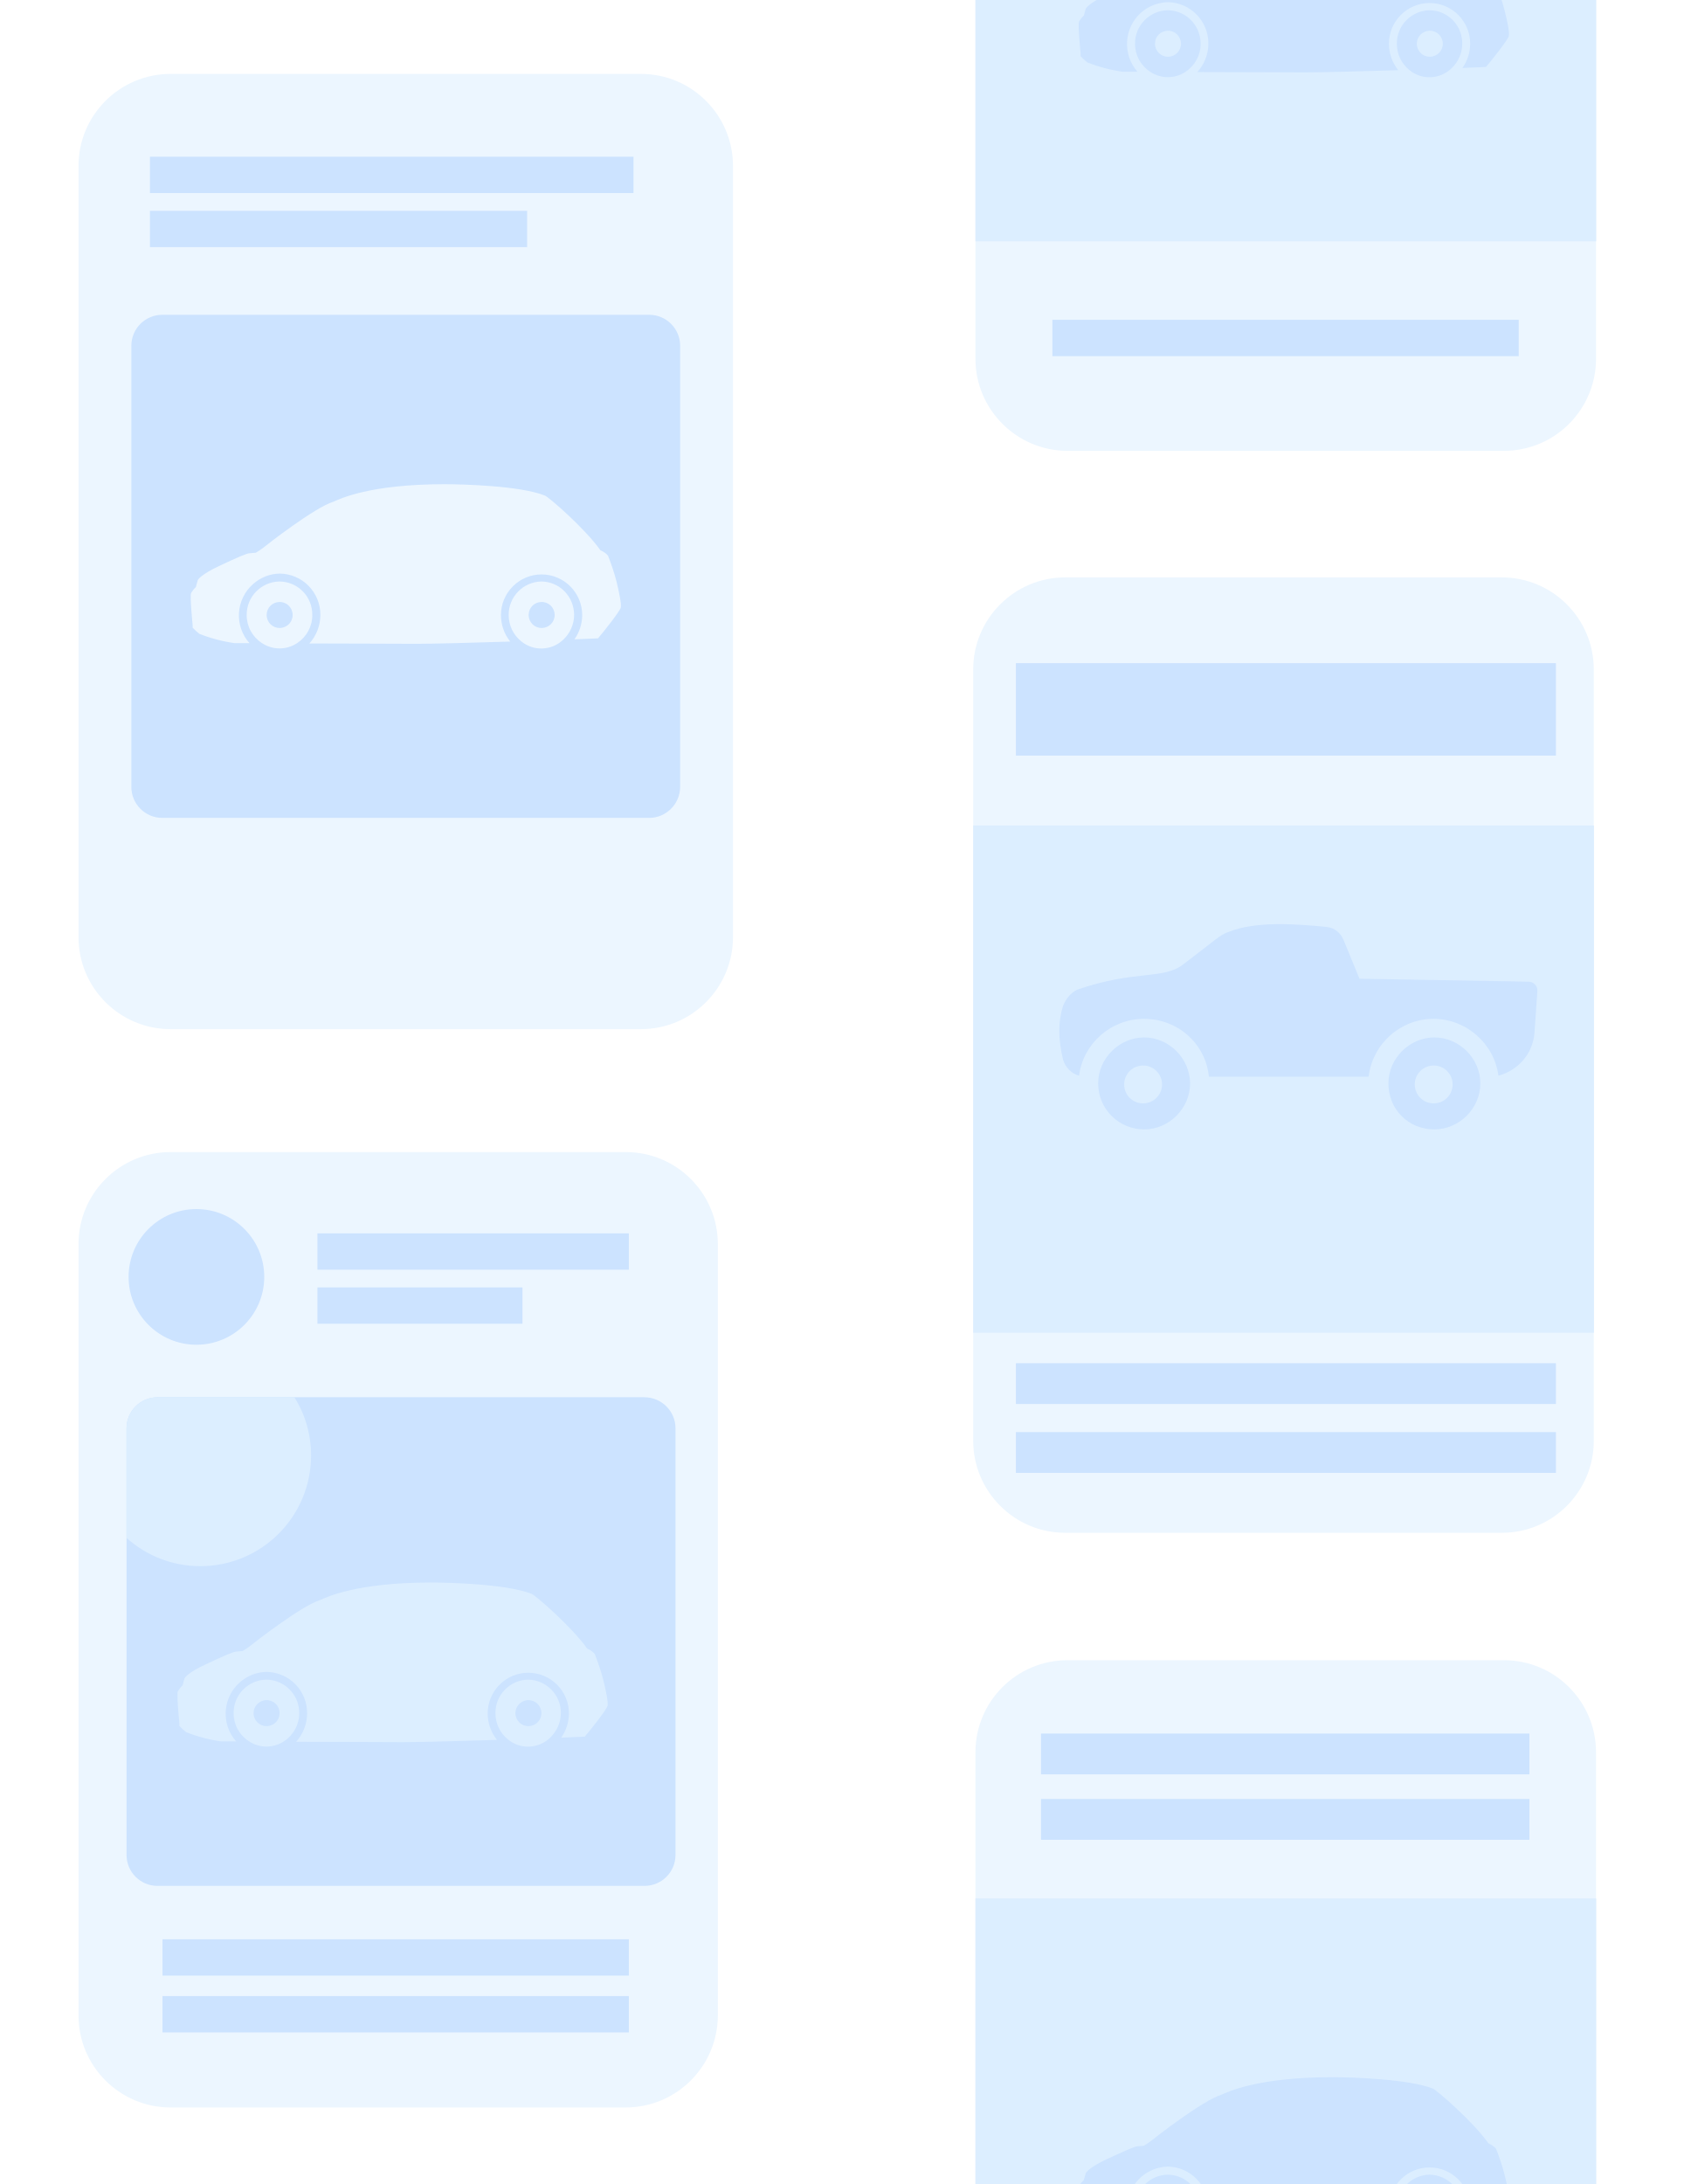
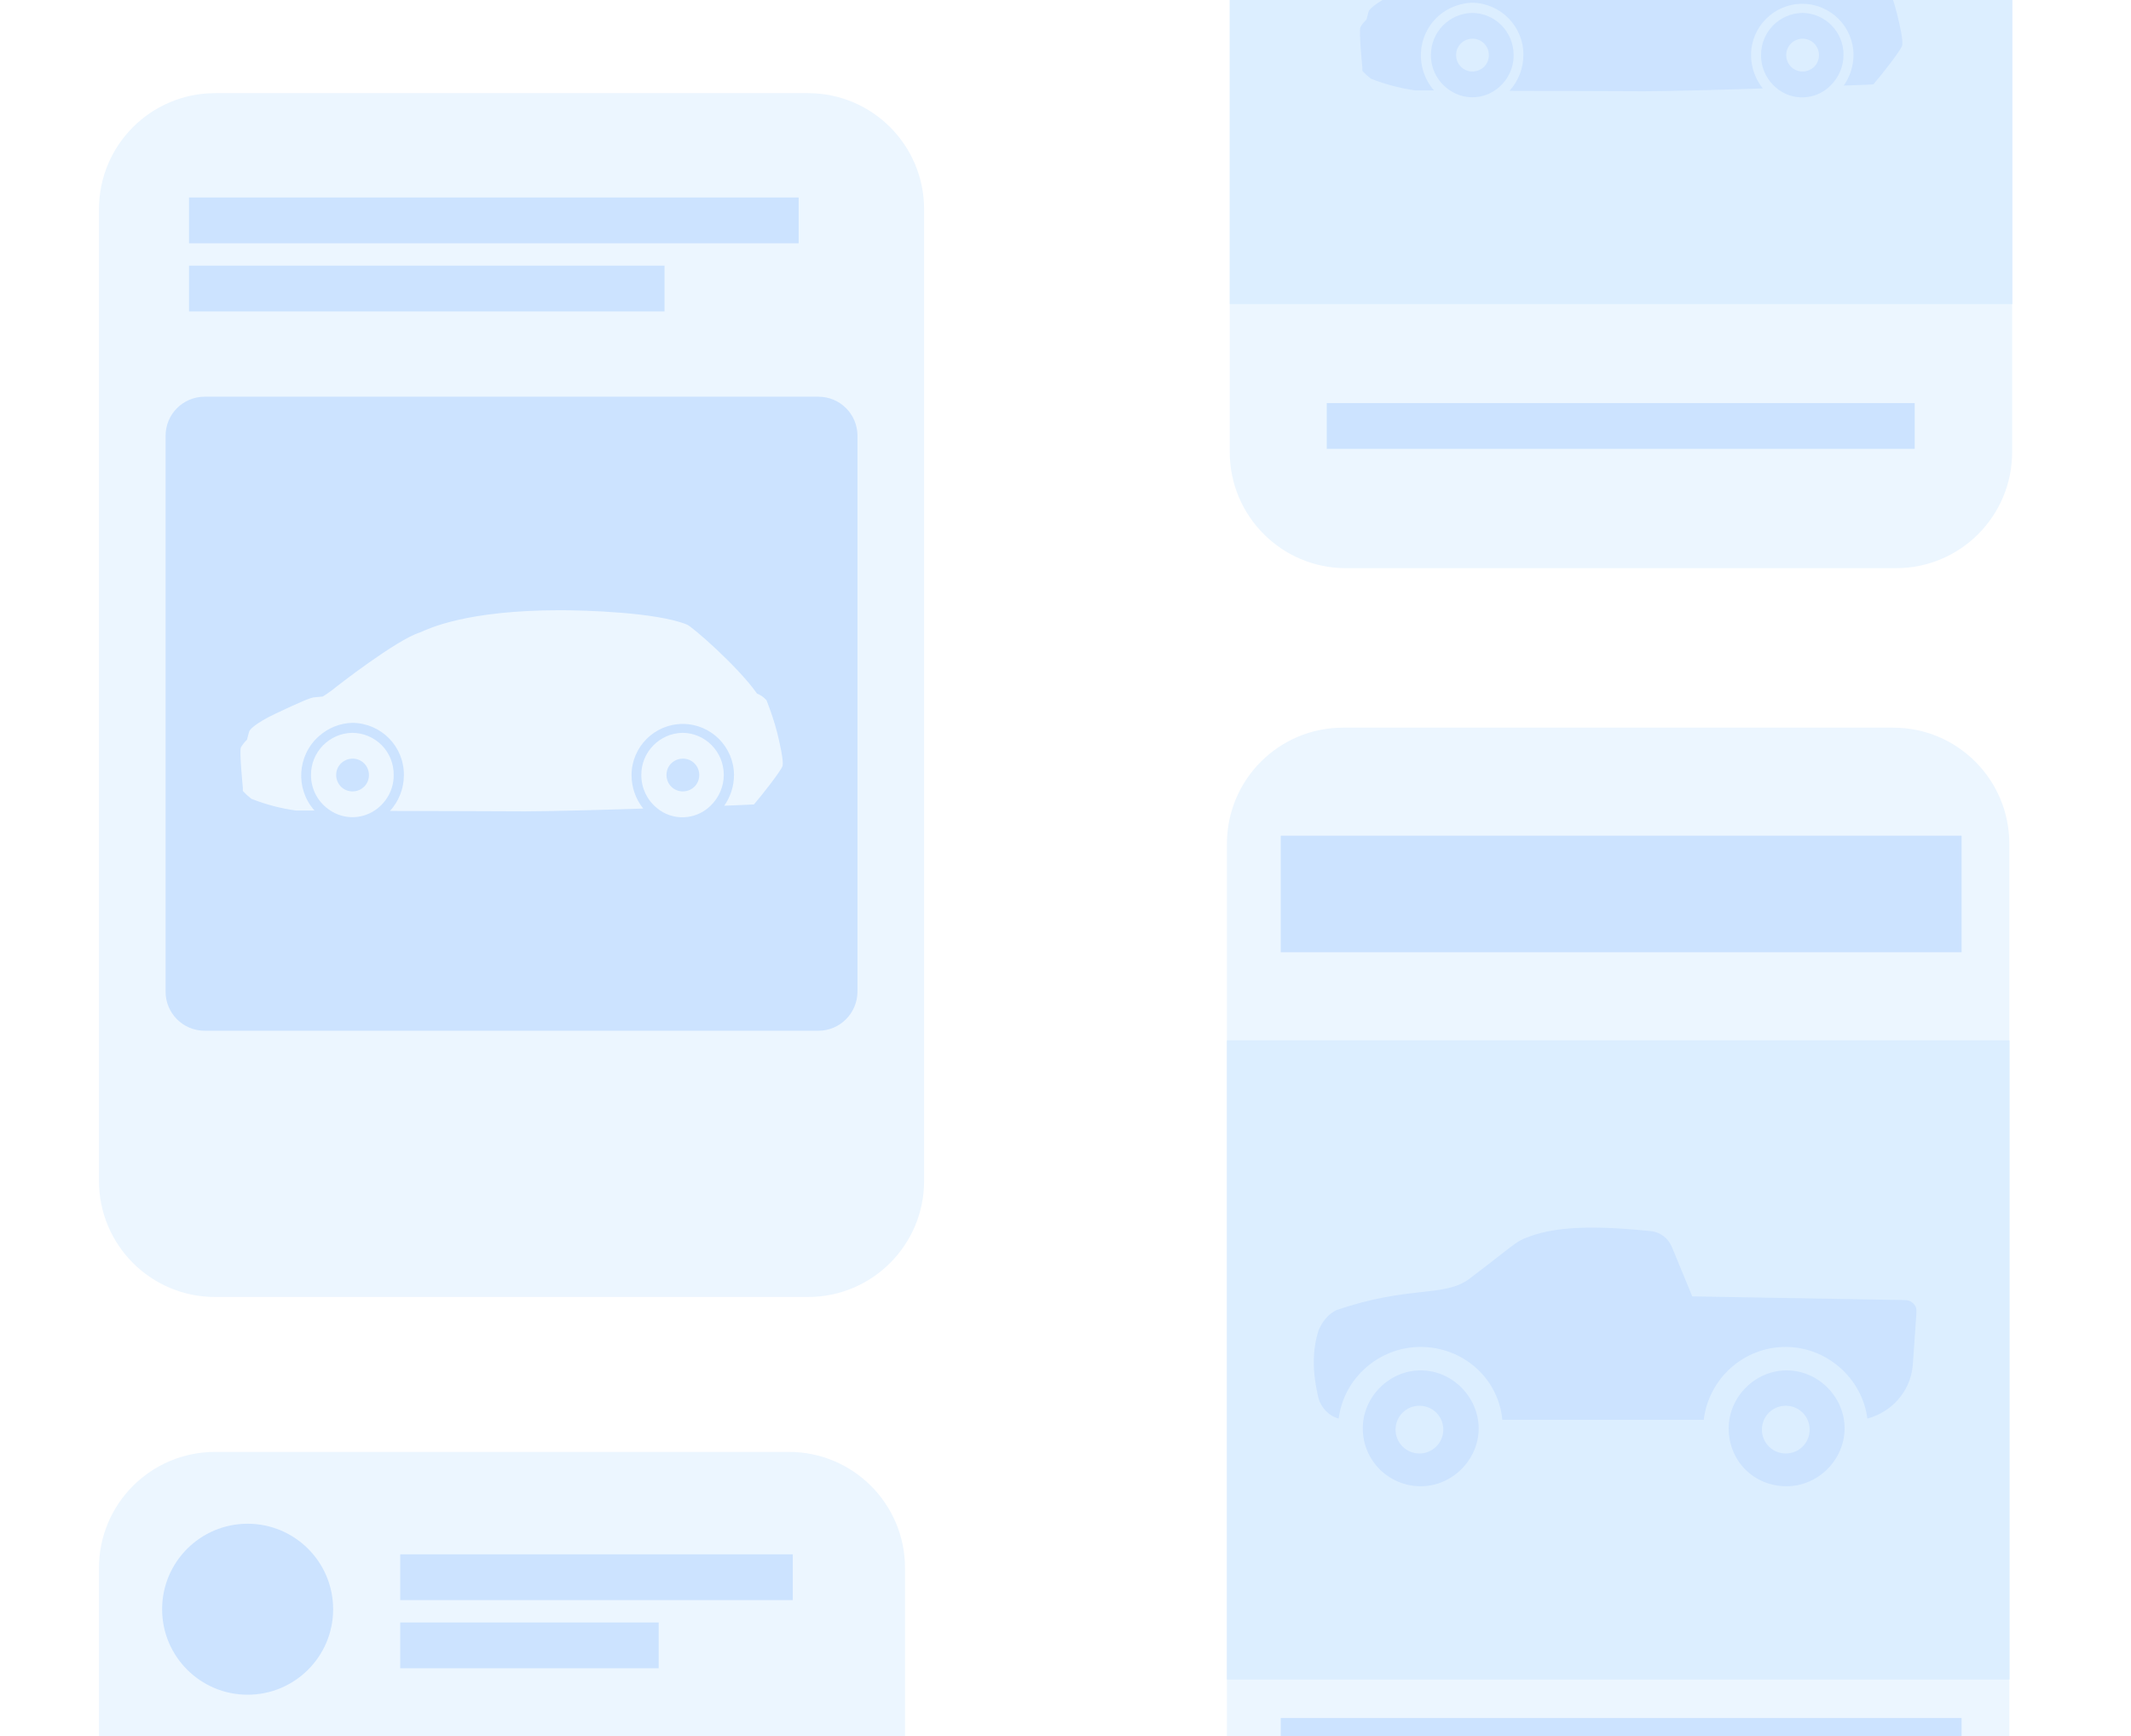
- <svg xmlns="http://www.w3.org/2000/svg" id="car-list-both" viewBox="0 0 981.9 1268.47" shape-rendering="geometricPrecision" text-rendering="geometricPrecision" width="981.9" height="1268.47">
+ <svg xmlns="http://www.w3.org/2000/svg" id="car-list-both" viewBox="0 0 981.9 800" shape-rendering="geometricPrecision" text-rendering="geometricPrecision" width="981.9" height="800">
  <style>#car-list-both-g1_to {animation: car-list-both-g1_to__to 12000ms linear infinite normal forwards}@keyframes car-list-both-g1_to__to { 0% {transform: translate(235.7px,1259.728px)} 100% {transform: translate(235.7px,4.002712px)} }#car-list-both-g14_to {animation: car-list-both-g14_to__to 12000ms linear infinite normal forwards}@keyframes car-list-both-g14_to__to { 0% {transform: translate(746.2816px,1238.85px)} 100% {transform: translate(745.65px,-20.19724px)} }</style>
  <g id="car-list-both-car-list-both">
    <g id="car-list-both-g1_to" transform="translate(235.7,1259.728)">
      <g id="car-list-both-g1" transform="translate(-235.7,-1533.1)">
        <g id="car-list-both-g2">
          <g id="car-list-both-g3">
            <path id="car-list-both-path1" d="M372.3,871.1L99.1,871.1C69.5,871.1,45.6,847.1,45.6,817.6L45.6,369.8C45.6,340.2,69.6,316.3,99.1,316.3L372.3,316.3C401.9,316.3,425.8,340.3,425.8,369.8L425.8,817.6C425.8,847.1,401.9,871.1,372.3,871.1Z" fill="rgb(236,246,255)" stroke="none" stroke-width="1" />
            <rect id="car-list-both-rect1" width="280.9" height="21.1" rx="0" ry="0" transform="matrix(1 0 0 1 87.1 364.4)" fill="rgb(204,227,255)" stroke="none" stroke-width="1" />
            <rect id="car-list-both-rect2" width="219.1" height="21.1" rx="0" ry="0" transform="matrix(1 0 0 1 87.1 395.8)" fill="rgb(204,227,255)" stroke="none" stroke-width="1" />
            <path id="car-list-both-path2" d="M377.1,748.4L94.3,748.4C84.3,748.4,76.3,740.3,76.3,730.4L76.3,474.2C76.3,464.2,84.4,456.2,94.3,456.2L377.1,456.2C387.1,456.2,395.1,464.3,395.1,474.2L395.1,730.3C395.1,740.3,387,748.4,377.1,748.4Z" fill="rgb(204,227,255)" stroke="none" stroke-width="1" />
          </g>
          <g id="car-list-both-g4">
            <g id="car-list-both-g5">
              <path id="car-list-both-path3" d="M358.1,611C356.8,605.9,355.1,601,353.2,596.1C352,594.7,350.5,593.7,348.8,593C340.1,580.6,318.9,562.1,316.5,561.2C302.4,555.5,269,554.6,258.1,554.6C214.8,554.6,197.5,563.1,193.6,564.8C182.8,568.1,154.7,590,153.2,591.3C151.7,592.4,150.2,593.5,148.6,594.4L145.1,594.7C143.3,594.7,137.5,597.3,127.3,602.1C117.1,606.9,115.1,609.8,114.9,610.3C114.7,610.7,113.8,614.3,113.8,614.3C112.7,615.3,111.8,616.5,111,617.8C110.2,619.5,111.9,636.4,111.9,636.4L111.9,637.9C113.1,639.2,114.4,640.4,115.8,641.5C122.4,644.1,129.2,645.9,136.2,646.9L144.9,646.9C136,636.9,136.9,621.5,147,612.6C151.3,608.8,156.7,606.6,162.5,606.5C175.7,606.7,186.2,617.4,186.1,630.6C186.1,636.7,183.8,642.6,179.7,647.1C203.6,647.1,230.6,647.3,241.8,647.3C251.6,647.3,274.5,646.7,296.4,646C292.9,641.7,291,636.2,291,630.6C291,617.6,301.6,607,314.6,607C327.6,607,338.2,617.6,338.2,630.6C338.2,635.6,336.6,640.6,333.7,644.7C342,644.4,347.3,644.1,347.4,644.1C350.7,640.3,360,628.5,360.6,626.3C361.1,624,359.4,616.3,358.1,611Z" fill="rgb(236,246,255)" stroke="none" stroke-width="1" />
              <path id="car-list-both-path4" d="M314.5,611.1C303.9,611.3,295.4,620,295.5,630.6C295.5,636.5,298.1,642,302.6,645.7C309.8,651.8,320.5,651.4,327.3,644.8C331.2,641.1,333.5,635.9,333.5,630.5C333.5,619.9,325.1,611.2,314.5,611.1ZM314.5,623C318.7,622.9,322.1,626.2,322.2,630.4C322.3,634.6,319,638,314.8,638.1C310.6,638.2,307.2,634.9,307.1,630.7C307.1,630.6,307.1,630.6,307.1,630.5C307.1,626.4,310.3,623.1,314.5,623Z" fill="rgb(236,246,255)" stroke="none" stroke-width="1" />
              <path id="car-list-both-path5" d="M162.3,611.1C151.7,611.3,143.2,620,143.3,630.6C143.3,637.2,146.6,643.3,152.2,646.9C158.4,651,166.4,651,172.6,646.9C178.1,643.3,181.5,637.1,181.4,630.5C181.5,619.8,173,611.2,162.3,611.1ZM162.3,623C166.5,622.9,169.9,626.2,170,630.4C170.1,634.6,166.8,638,162.6,638.1C158.4,638.2,155,634.9,154.9,630.7C154.9,630.6,154.9,630.6,154.9,630.5C154.9,626.4,158.2,623.1,162.3,623Z" fill="rgb(236,246,255)" stroke="none" stroke-width="1" />
            </g>
          </g>
        </g>
        <g id="car-list-both-g6">
          <path id="car-list-both-path6" d="M363.4,1497.4L99.1,1497.4C69.5,1497.4,45.6,1473.4,45.6,1443.9L45.6,996C45.6,966.4,69.6,942.5,99.1,942.5L363.5,942.5C393.1,942.5,417,966.5,417,996L417,1443.8C417,1473.4,393,1497.4,363.4,1497.4Z" fill="rgb(236,246,255)" stroke="none" stroke-width="1" />
          <circle id="car-list-both-circle1" r="39.4" transform="matrix(1 0 0 1 114.1 1015)" fill="rgb(204,227,255)" stroke="none" stroke-width="1" />
          <rect id="car-list-both-rect3" width="180.9" height="21.1" rx="0" ry="0" transform="matrix(1 0 0 1 184.4 989.7)" fill="rgb(204,227,255)" stroke="none" stroke-width="1" />
          <rect id="car-list-both-rect4" width="270.9" height="21.1" rx="0" ry="0" transform="matrix(1 0 0 1 94.4 1399.7)" fill="rgb(204,227,255)" stroke="none" stroke-width="1" />
          <rect id="car-list-both-rect5" width="270.9" height="21.1" rx="0" ry="0" transform="matrix(1 0 0 1 94.4 1432.7)" fill="rgb(204,227,255)" stroke="none" stroke-width="1" />
          <line id="car-list-both-line1" x1="94.4" y1="1409.7" x2="365.3" y2="1409.7" fill="rgb(204,227,255)" stroke="none" stroke-width="1" />
          <rect id="car-list-both-rect6" width="119.1" height="21.1" rx="0" ry="0" transform="matrix(1 0 0 1 184.4 1021.1)" fill="rgb(204,227,255)" stroke="none" stroke-width="1" />
          <path id="car-list-both-path7" d="M392.4,1102.9L392.4,1350.7C392.4,1360.7,384.3,1368.7,374.4,1368.7L91.5,1368.7C81.5,1368.7,73.5,1360.6,73.5,1350.7L73.5,1102.9C73.5,1092.9,81.6,1084.9,91.5,1084.9L374.3,1084.9C384.3,1084.9,392.4,1093,392.4,1102.9Z" fill="rgb(204,227,255)" stroke="none" stroke-width="1" />
          <path id="car-list-both-path8" d="M180.7,1118.7C180.7,1154.2,151.9,1183,116.4,1183C99.9,1183,84.9,1176.8,73.5,1166.6L73.5,1102.9C73.5,1092.9,81.6,1084.9,91.5,1084.9L171,1084.9C177.2,1094.7,180.7,1106.3,180.7,1118.7Z" fill="rgb(220,238,255)" stroke="none" stroke-width="1" />
          <g id="car-list-both-g7">
            <path id="car-list-both-path9" d="M350.4,1248.9C349.1,1243.8,347.4,1238.9,345.5,1234C344.3,1232.6,342.8,1231.6,341.1,1230.9C332.4,1218.5,311.2,1200,308.8,1199.1C294.7,1193.4,261.3,1192.5,250.4,1192.5C207.1,1192.5,189.8,1201,185.9,1202.7C175.1,1206,147,1227.9,145.5,1229.2C144,1230.3,142.5,1231.4,140.9,1232.3L137.4,1232.6C135.6,1232.6,129.8,1235.2,119.6,1240C109.3,1244.7,107.4,1247.7,107.2,1248.2C107,1248.6,106.1,1252.2,106.1,1252.2C105,1253.2,104.1,1254.4,103.3,1255.7C102.5,1257.4,104.2,1274.3,104.2,1274.3L104.2,1275.8C105.4,1277.1,106.7,1278.3,108.1,1279.4C114.7,1282,121.5,1283.8,128.5,1284.8L137.2,1284.8C128.3,1274.8,129.2,1259.4,139.3,1250.5C143.6,1246.7,149,1244.5,154.8,1244.4C168,1244.6,178.5,1255.3,178.4,1268.5C178.4,1274.6,176.1,1280.5,172,1285C195.9,1285,222.9,1285.2,234.1,1285.2C243.9,1285.2,266.8,1284.6,288.7,1283.9C285.2,1279.6,283.3,1274.1,283.3,1268.5C283.3,1255.5,293.9,1244.9,306.9,1244.9C319.9,1244.9,330.5,1255.5,330.5,1268.5C330.5,1273.5,328.9,1278.5,326,1282.6C334.3,1282.3,339.6,1282,339.7,1282C343,1278.2,352.3,1266.4,352.9,1264.2C353.5,1262,351.7,1254.1,350.4,1248.9Z" fill="rgb(220,238,255)" stroke="none" stroke-width="1" />
            <path id="car-list-both-path10" d="M306.8,1248.9C296.2,1249.1,287.7,1257.8,287.8,1268.4C287.8,1274.3,290.4,1279.8,294.9,1283.5C302.1,1289.6,312.8,1289.2,319.6,1282.6C323.5,1278.9,325.8,1273.7,325.8,1268.3C325.9,1257.8,317.4,1249.1,306.8,1248.9ZM306.8,1260.8C311,1260.7,314.4,1264,314.5,1268.2C314.6,1272.4,311.3,1275.8,307.1,1275.9C302.9,1276,299.5,1272.7,299.4,1268.5C299.4,1268.4,299.4,1268.4,299.4,1268.3C299.4,1264.3,302.7,1260.9,306.8,1260.8Z" fill="rgb(220,238,255)" stroke="none" stroke-width="1" />
            <path id="car-list-both-path11" d="M154.7,1248.9C144.1,1249.1,135.6,1257.8,135.7,1268.4C135.7,1275,139,1281.1,144.6,1284.7C150.8,1288.8,158.8,1288.8,165,1284.7C170.5,1281.1,173.9,1274.9,173.8,1268.3C173.9,1257.7,165.3,1249,154.7,1248.9ZM154.7,1260.8C158.9,1260.7,162.3,1264,162.4,1268.2C162.5,1272.4,159.2,1275.8,155,1275.9C150.8,1276,147.4,1272.7,147.3,1268.5C147.3,1268.4,147.3,1268.4,147.3,1268.3C147.3,1264.3,150.6,1260.9,154.7,1260.8Z" fill="rgb(220,238,255)" stroke="none" stroke-width="1" />
          </g>
        </g>
        <g id="car-list-both-g8">
          <g id="car-list-both-g9">
            <path id="car-list-both-path12" d="M372.3,2123.6L99.1,2123.6C69.5,2123.6,45.6,2099.6,45.6,2070.1L45.6,1622.3C45.6,1592.7,69.6,1568.8,99.1,1568.8L372.3,1568.8C401.9,1568.8,425.8,1592.8,425.8,1622.3L425.8,2070.1C425.8,2099.6,401.9,2123.6,372.3,2123.6Z" fill="rgb(236,246,255)" stroke="none" stroke-width="1" />
            <rect id="car-list-both-rect7" width="280.9" height="21.1" rx="0" ry="0" transform="matrix(1 0 0 1 87.1 1616.9)" fill="rgb(204,227,255)" stroke="none" stroke-width="1" />
            <rect id="car-list-both-rect8" width="219.1" height="21.1" rx="0" ry="0" transform="matrix(1 0 0 1 87.1 1648.3)" fill="rgb(204,227,255)" stroke="none" stroke-width="1" />
            <path id="car-list-both-path13" d="M377.1,2000.9L94.3,2000.9C84.3,2000.9,76.3,1992.8,76.3,1982.9L76.3,1726.8C76.3,1716.8,84.4,1708.8,94.3,1708.8L377.1,1708.8C387.1,1708.8,395.1,1716.9,395.1,1726.8L395.1,1982.9C395.1,1992.8,387,2000.9,377.1,2000.9Z" fill="rgb(204,227,255)" stroke="none" stroke-width="1" />
          </g>
          <g id="car-list-both-g10">
            <g id="car-list-both-g11">
              <path id="car-list-both-path14" d="M358.1,1863.5C356.8,1858.4,355.1,1853.5,353.2,1848.6C352,1847.2,350.5,1846.2,348.8,1845.5C340.1,1833.1,318.9,1814.6,316.5,1813.7C302.4,1808,269,1807.1,258.1,1807.1C214.8,1807.1,197.5,1815.6,193.6,1817.3C182.8,1820.6,154.7,1842.5,153.2,1843.8C151.7,1844.9,150.2,1846,148.6,1846.9L145.1,1847.2C143.3,1847.2,137.5,1849.8,127.3,1854.6C117,1859.3,115.1,1862.3,114.9,1862.8C114.7,1863.3,113.8,1866.8,113.8,1866.8C112.7,1867.8,111.8,1869,111,1870.3C110.2,1872,111.9,1888.9,111.9,1888.9L111.9,1890.4C113.1,1891.7,114.4,1892.9,115.8,1894C122.4,1896.6,129.2,1898.4,136.2,1899.4L144.9,1899.4C136,1889.4,136.9,1874,147,1865.1C151.3,1861.3,156.7,1859.1,162.5,1859C175.7,1859.2,186.2,1869.9,186.1,1883.1C186.1,1889.2,183.8,1895.1,179.7,1899.6C203.6,1899.6,230.6,1899.8,241.8,1899.8C251.6,1899.8,274.5,1899.2,296.4,1898.5C292.9,1894.2,291,1888.7,291,1883.1C291,1870.1,301.6,1859.5,314.6,1859.5C327.6,1859.5,338.2,1870.1,338.2,1883.1C338.2,1888.1,336.6,1893.1,333.7,1897.2C342,1896.9,347.3,1896.6,347.4,1896.6C350.7,1892.8,360,1881,360.6,1878.8C361.1,1876.5,359.4,1868.8,358.1,1863.5Z" fill="rgb(236,246,255)" stroke="none" stroke-width="1" />
              <path id="car-list-both-path15" d="M314.5,1863.6C303.9,1863.8,295.4,1872.5,295.5,1883.1C295.5,1889,298.1,1894.5,302.6,1898.2C309.8,1904.3,320.5,1903.9,327.3,1897.3C331.2,1893.6,333.5,1888.4,333.5,1883C333.5,1872.4,325.1,1863.7,314.5,1863.6ZM314.5,1875.5C318.7,1875.4,322.1,1878.7,322.2,1882.9C322.3,1887.1,319,1890.5,314.8,1890.6C310.6,1890.7,307.2,1887.4,307.1,1883.2C307.1,1883.1,307.1,1883.1,307.1,1883C307.1,1878.9,310.3,1875.6,314.5,1875.5Z" fill="rgb(236,246,255)" stroke="none" stroke-width="1" />
              <path id="car-list-both-path16" d="M162.3,1863.6C151.7,1863.8,143.2,1872.5,143.3,1883.1C143.3,1889.7,146.6,1895.8,152.2,1899.4C158.4,1903.5,166.4,1903.5,172.6,1899.4C178.1,1895.8,181.5,1889.6,181.4,1883C181.5,1872.3,173,1863.7,162.3,1863.6ZM162.3,1875.5C166.5,1875.4,169.9,1878.7,170,1882.9C170.1,1887.1,166.8,1890.5,162.6,1890.6C158.4,1890.7,155,1887.4,154.9,1883.2C154.9,1883.1,154.9,1883.1,154.9,1883C154.9,1878.9,158.2,1875.6,162.3,1875.5Z" fill="rgb(236,246,255)" stroke="none" stroke-width="1" />
            </g>
          </g>
        </g>
        <g id="car-list-both-g12">
          <path id="car-list-both-path17" d="M363.4,2749.9L99.1,2749.9C69.5,2749.9,45.6,2725.9,45.6,2696.4L45.6,2248.6C45.6,2219,69.6,2195.1,99.1,2195.1L363.5,2195.1C393.1,2195.1,417,2219.1,417,2248.6L417,2696.4C417,2725.9,393,2749.9,363.4,2749.9Z" fill="rgb(236,246,255)" stroke="none" stroke-width="1" />
          <circle id="car-list-both-circle2" r="39.4" transform="matrix(1 0 0 1 114.1 2267.6)" fill="rgb(204,227,255)" stroke="none" stroke-width="1" />
          <rect id="car-list-both-rect9" width="180.9" height="21.1" rx="0" ry="0" transform="matrix(1 0 0 1 184.4 2242.2)" fill="rgb(204,227,255)" stroke="none" stroke-width="1" />
          <rect id="car-list-both-rect10" width="270.9" height="21.1" rx="0" ry="0" transform="matrix(1 0 0 1 94.4 2652.2)" fill="rgb(204,227,255)" stroke="none" stroke-width="1" />
          <rect id="car-list-both-rect11" width="270.9" height="21.1" rx="0" ry="0" transform="matrix(1 0 0 1 94.4 2685.2)" fill="rgb(204,227,255)" stroke="none" stroke-width="1" />
          <line id="car-list-both-line2" x1="94.4" y1="2662.2" x2="365.3" y2="2662.2" fill="rgb(204,227,255)" stroke="none" stroke-width="1" />
          <rect id="car-list-both-rect12" width="119.1" height="21.1" rx="0" ry="0" transform="matrix(1 0 0 1 184.4 2273.7)" fill="rgb(204,227,255)" stroke="none" stroke-width="1" />
          <path id="car-list-both-path18" d="M392.4,2355.4L392.4,2603.2C392.4,2613.2,384.3,2621.2,374.4,2621.2L91.5,2621.2C81.5,2621.2,73.5,2613.1,73.5,2603.2L73.5,2355.4C73.5,2345.4,81.6,2337.4,91.5,2337.4L374.3,2337.4C384.3,2337.4,392.4,2345.5,392.4,2355.4Z" fill="rgb(204,227,255)" stroke="none" stroke-width="1" />
          <path id="car-list-both-path19" d="M180.7,2371.2C180.7,2406.7,151.9,2435.5,116.4,2435.5C99.9,2435.5,84.9,2429.3,73.5,2419.1L73.5,2355.4C73.5,2345.4,81.6,2337.4,91.5,2337.4L171,2337.4C177.2,2347.2,180.7,2358.8,180.7,2371.2Z" fill="rgb(220,238,255)" stroke="none" stroke-width="1" />
          <g id="car-list-both-g13">
            <path id="car-list-both-path20" d="M350.4,2501.4C349.1,2496.3,347.4,2491.4,345.5,2486.5C344.3,2485.1,342.8,2484.1,341.1,2483.4C332.4,2471,311.2,2452.5,308.8,2451.6C294.7,2445.9,261.3,2445,250.4,2445C207.1,2445,189.8,2453.5,185.9,2455.2C175.1,2458.5,147,2480.4,145.5,2481.7C144,2482.8,142.5,2483.9,140.9,2484.8L137.4,2485.1C135.6,2485.1,129.8,2487.7,119.6,2492.5C109.3,2497.2,107.4,2500.2,107.2,2500.7C107,2501.1,106.1,2504.7,106.1,2504.7C105,2505.7,104.1,2506.9,103.3,2508.2C102.5,2509.9,104.2,2526.8,104.2,2526.8L104.2,2528.3C105.4,2529.6,106.7,2530.8,108.1,2531.9C114.7,2534.5,121.5,2536.3,128.5,2537.3L137.2,2537.3C128.3,2527.3,129.2,2511.9,139.3,2503C143.6,2499.2,149,2497,154.8,2496.9C168,2497.1,178.5,2507.8,178.4,2521C178.4,2527.1,176.1,2533,172,2537.5C195.9,2537.5,222.9,2537.7,234.1,2537.7C243.9,2537.7,266.8,2537.1,288.7,2536.4C285.2,2532.1,283.3,2526.6,283.3,2521C283.3,2508,293.9,2497.4,306.9,2497.4C319.9,2497.4,330.5,2508,330.5,2521C330.5,2526,328.9,2531,326,2535.1C334.3,2534.8,339.6,2534.5,339.7,2534.5C343,2530.7,352.3,2518.9,352.9,2516.7C353.4,2514.3,351.7,2506.6,350.4,2501.4Z" fill="rgb(220,238,255)" stroke="none" stroke-width="1" />
            <path id="car-list-both-path21" d="M306.8,2501.4C296.2,2501.6,287.7,2510.3,287.8,2520.9C287.8,2526.8,290.4,2532.3,294.9,2536C302.1,2542.1,312.8,2541.7,319.6,2535.1C323.5,2531.4,325.8,2526.2,325.8,2520.8C325.9,2510.3,317.4,2501.6,306.8,2501.4ZM306.8,2513.3C311,2513.2,314.4,2516.5,314.5,2520.7C314.6,2524.9,311.3,2528.3,307.1,2528.4C302.9,2528.5,299.5,2525.2,299.4,2521C299.4,2520.9,299.4,2520.9,299.4,2520.8C299.4,2516.8,302.7,2513.4,306.8,2513.3Z" fill="rgb(220,238,255)" stroke="none" stroke-width="1" />
            <path id="car-list-both-path22" d="M154.7,2501.4C144.1,2501.6,135.6,2510.3,135.7,2520.9C135.7,2527.5,139,2533.6,144.6,2537.2C150.8,2541.3,158.8,2541.3,165,2537.2C170.5,2533.6,173.9,2527.4,173.8,2520.8C173.9,2510.2,165.3,2501.5,154.7,2501.4ZM154.7,2513.3C158.9,2513.2,162.3,2516.5,162.4,2520.7C162.5,2524.9,159.2,2528.3,155,2528.4C150.8,2528.5,147.4,2525.2,147.3,2521C147.3,2520.9,147.3,2520.9,147.3,2520.8C147.3,2516.8,150.6,2513.4,154.7,2513.3Z" fill="rgb(220,238,255)" stroke="none" stroke-width="1" />
          </g>
        </g>
      </g>
    </g>
    <g id="car-list-both-g14_to" transform="translate(746.2816,1238.85)">
      <g id="car-list-both-g14" transform="translate(-744.35,-1541.5)">
        <g id="car-list-both-g15">
          <g id="car-list-both-g16">
            <path id="car-list-both-path23" d="M870.5,1192.9L616.9,1192.9C587.3,1192.9,563.4,1168.9,563.4,1139.4L563.4,691.5C563.4,661.9,587.4,638,616.9,638L870.4,638C900,638,923.9,662,923.9,691.5L923.9,1139.3C924,1168.9,900,1192.9,870.5,1192.9Z" fill="rgb(236,246,255)" stroke="none" stroke-width="1" />
            <rect id="car-list-both-rect13" width="313.7" height="53.7" rx="0" ry="0" transform="matrix(1 0 0 1 588.2 687.8)" fill="rgb(204,227,255)" stroke="none" stroke-width="1" />
            <rect id="car-list-both-rect14" width="313.7" height="23.7" rx="0" ry="0" transform="matrix(1 0 0 1 588.2 1094.4)" fill="rgb(204,227,255)" stroke="none" stroke-width="1" />
            <rect id="car-list-both-rect15" width="313.7" height="23.7" rx="0" ry="0" transform="matrix(1 0 0 1 588.2 1134.4)" fill="rgb(204,227,255)" stroke="none" stroke-width="1" />
            <rect id="car-list-both-rect16" width="360.6" height="294.6" rx="0" ry="0" transform="matrix(1 0 0 1 563.4 782.1)" fill="rgb(220,238,255)" stroke="none" stroke-width="1" />
          </g>
-           <g id="car-list-both-g17">
+           <g id="car-list-both-g17" transform="matrix(1 0 0 1 -10 29)">
            <path id="car-list-both-path24" d="M722.4,852.5C720.1,852.5,717.8,853.7,715.4,854.2C711.3,855.9,695.1,870.4,689.3,873.9L694.5,878.5C694.5,879.1,695.1,879.1,695.7,879.1L722.4,879.1C723,879.1,723,878.5,723,877.9L722.4,877.9L722.4,852.5L722.4,852.5Z" fill="rgb(204,227,255)" stroke="none" stroke-width="1" />
            <path id="car-list-both-path25" d="M767.6,851.9C761.8,851.3,756,850.7,750.8,850.7L750.8,871L758.3,871L771.6,860.6L768.1,852.5C768.2,851.9,767.6,851.9,767.6,851.9Z" fill="rgb(204,227,255)" stroke="none" stroke-width="1" />
            <path id="car-list-both-path26" d="M662.7,905.2C648.2,905.2,636,917.4,636,931.9C636,947,648.2,958.6,662.7,958.6C677.2,958.6,689.4,946.4,689.4,931.9C689.3,917.4,677.2,905.2,662.7,905.2ZM662.1,943.5C656,943.5,651.1,938.6,651.1,932.5C651.1,926.4,656,921.5,662.1,921.5C668.2,921.5,673.1,926.4,673.1,932.5C673.1,938.6,668.1,943.5,662.1,943.5Z" fill="rgb(204,227,255)" stroke="none" stroke-width="1" />
            <path id="car-list-both-path27" d="M831.3,905.2C816.8,905.2,804.6,917.4,804.6,931.9C804.6,947,816.2,958.6,831.3,958.6C845.8,958.6,858,946.4,858,931.9C858,917.4,845.8,905.2,831.3,905.2ZM830.9,943.5C824.8,943.5,819.9,938.6,819.9,932.5C819.9,926.4,824.8,921.5,830.9,921.5C837,921.5,841.9,926.4,841.9,932.5C841.9,938.6,837,943.5,830.9,943.5Z" fill="rgb(204,227,255)" stroke="none" stroke-width="1" />
            <path id="car-list-both-path28" d="M889.8,874.5C888.6,873.3,887.5,872.8,885.7,872.8L787.8,871.1L778.5,848.5C776.8,844.4,773.3,841.5,768.6,841C751.2,839.3,727.5,837.5,711.8,843.9C706.6,845.6,704.3,848.5,685.1,863C673.5,871.7,657.2,865.9,623.7,877.5C620.2,879.2,617.3,882.7,615.6,886.8C612.7,896.1,612.7,905.9,615.6,918.1C616.8,922.2,620.2,926.2,624.9,927.4C627.2,908.9,643.4,894.4,662.6,894.4C682.3,894.4,698.5,908.9,700.3,928L793.1,928C795.4,908.9,811.6,894.4,830.8,894.4C849.9,894.4,866.1,908.9,868.5,927.4C879.5,924.5,888.2,915.2,889.4,903.1L891.1,878.8C891.2,876.9,891,875.7,889.8,874.5Z" fill="rgb(204,227,255)" stroke="none" stroke-width="1" />
          </g>
        </g>
        <g id="car-list-both-g18">
          <g id="car-list-both-g19">
            <path id="car-list-both-path29" d="M618.2,564.5L871.7,564.5C901.3,564.5,925.2,540.5,925.2,511L925.2,63.2C925.2,33.6,901.2,9.7,871.7,9.7L618.2,9.7C588.6,9.7,564.7,33.7,564.7,63.2L564.7,511C564.7,540.5,588.7,564.5,618.2,564.5Z" fill="rgb(236,246,255)" stroke="none" stroke-width="1" />
            <rect id="car-list-both-rect17" width="283.7" height="23.7" rx="0" ry="0" transform="matrix(1 0 0 1 602.8 52.5)" fill="rgb(204,227,255)" stroke="none" stroke-width="1" />
            <rect id="car-list-both-rect18" width="283.7" height="23.7" rx="0" ry="0" transform="matrix(1 0 0 1 602.8 90.5)" fill="rgb(204,227,255)" stroke="none" stroke-width="1" />
            <rect id="car-list-both-rect19" width="360.6" height="294.6" rx="0" ry="0" transform="matrix(1 0 0 1 564.7 148.2)" fill="rgb(220,238,255)" stroke="none" stroke-width="1" />
          </g>
          <line id="car-list-both-line3" x1="880.3" y1="465.3" x2="609.4" y2="465.3" fill="none" stroke="none" stroke-width="1" />
          <rect id="car-list-both-rect20" width="270.9" height="21.1" rx="0" ry="0" transform="matrix(1 0 0 1 609.4 488.4)" fill="rgb(204,227,255)" stroke="none" stroke-width="1" />
          <g id="car-list-both-g20">
            <path id="car-list-both-path30" d="M874.5,323.7C873.9,325.9,864.6,337.7,861.3,341.5C861.2,341.6,855.9,341.8,847.6,342.1C850.5,338,852.1,333.1,852.1,328C852.1,315,841.5,304.4,828.5,304.4C815.5,304.4,804.9,315,804.9,328C804.9,333.6,806.8,339,810.3,343.4C788.4,344.1,765.5,344.7,755.7,344.7C744.5,344.7,717.5,344.5,693.6,344.5C697.7,340,700,334.1,700,328C700.1,314.8,689.5,304.1,676.4,303.9C670.7,304.1,665.2,306.2,660.9,310C650.9,318.9,650,334.2,658.8,344.3L650.1,344.3C643.1,343.3,636.3,341.5,629.7,338.9C628.3,337.8,627,336.6,625.8,335.3L625.8,333.8C625.8,333.8,624.1,316.9,624.9,315.2C625.6,313.9,626.6,312.7,627.7,311.7C627.7,311.7,628.6,308.1,628.8,307.7C629,307.3,630.9,304.3,641.2,299.5C651.5,294.7,657.2,292.1,659,292.1L662.5,291.8C664.1,290.9,665.6,289.8,667.1,288.7C668.6,287.4,696.7,265.5,707.5,262.2C711.4,260.5,728.7,252,772,252C782.9,252,816.3,253,830.4,258.6C832.7,259.5,854,278,862.7,290.4C864.4,291.1,865.9,292.2,867.1,293.5C869,298.3,870.7,303.3,872,308.4C873.4,313.8,875.1,321.4,874.5,323.7Z" fill="rgb(204,227,255)" stroke="none" stroke-width="1" />
            <path id="car-list-both-path31" d="M828.5,308.6C817.9,308.8,809.4,317.5,809.5,328.1C809.5,334,812.1,339.5,816.6,343.2C823.8,349.3,834.5,348.9,841.3,342.3C845.2,338.6,847.5,333.4,847.5,328C847.6,317.4,839.1,308.7,828.5,308.6ZM828.5,320.5C832.7,320.4,836.1,323.7,836.2,327.9C836.3,332.1,833,335.5,828.8,335.6C824.6,335.7,821.2,332.4,821.1,328.2C821.1,328.1,821.1,328.1,821.1,328C821.1,323.9,824.4,320.6,828.5,320.5Z" fill="rgb(204,227,255)" stroke="none" stroke-width="1" />
            <path id="car-list-both-path32" d="M676.4,308.6C665.8,308.8,657.3,317.5,657.4,328.1C657.4,334.7,660.7,340.8,666.3,344.4C672.5,348.5,680.5,348.5,686.7,344.4C692.2,340.8,695.6,334.6,695.5,328C695.5,317.3,687,308.7,676.4,308.6ZM676.4,320.5C680.6,320.4,684,323.7,684.1,327.9C684.2,332.1,680.9,335.5,676.7,335.6C672.5,335.7,669.1,332.4,669,328.2C669,328.1,669,328.1,669,328C669,323.9,672.2,320.6,676.4,320.5Z" fill="rgb(204,227,255)" stroke="none" stroke-width="1" />
          </g>
        </g>
        <g id="car-list-both-g21">
          <g id="car-list-both-g22">
            <path id="car-list-both-path33" d="M618.2,1821.7L871.7,1821.7C901.3,1821.7,925.2,1797.7,925.2,1768.2L925.2,1320.4C925.2,1290.8,901.2,1266.9,871.7,1266.9L618.2,1266.9C588.6,1266.9,564.7,1290.9,564.7,1320.4L564.7,1768.2C564.7,1797.7,588.7,1821.7,618.2,1821.7Z" fill="rgb(236,246,255)" stroke="none" stroke-width="1" />
            <rect id="car-list-both-rect21" width="283.7" height="23.7" rx="0" ry="0" transform="matrix(1 0 0 1 602.8 1309.5)" fill="rgb(204,227,255)" stroke="none" stroke-width="1" />
            <rect id="car-list-both-rect22" width="283.7" height="23.7" rx="0" ry="0" transform="matrix(1 0 0 1 602.8 1347.5)" fill="rgb(204,227,255)" stroke="none" stroke-width="1" />
            <rect id="car-list-both-rect23" width="360.6" height="294.6" rx="0" ry="0" transform="matrix(1 0 0 1 564.7 1405.3)" fill="rgb(220,238,255)" stroke="none" stroke-width="1" />
          </g>
          <line id="car-list-both-line4" x1="880.3" y1="1722.5" x2="609.4" y2="1722.5" fill="none" stroke="none" stroke-width="1" />
          <rect id="car-list-both-rect24" width="270.9" height="21.1" rx="0" ry="0" transform="matrix(1 0 0 1 609.4 1745.4)" fill="rgb(204,227,255)" stroke="none" stroke-width="1" />
          <g id="car-list-both-g23">
            <path id="car-list-both-path34" d="M874.5,1580.8C873.9,1583,864.6,1594.8,861.3,1598.6C861.2,1598.7,855.9,1598.9,847.6,1599.2C850.5,1595.1,852.1,1590.2,852.1,1585.1C852.1,1572.1,841.5,1561.5,828.5,1561.5C815.5,1561.5,804.9,1572.1,804.9,1585.1C804.9,1590.7,806.8,1596.1,810.3,1600.5C788.4,1601.2,765.5,1601.8,755.7,1601.8C744.5,1601.8,717.5,1601.6,693.6,1601.6C697.7,1597.1,700,1591.2,700,1585.1C700.1,1571.9,689.5,1561.2,676.4,1561C670.7,1561.2,665.2,1563.3,660.9,1567.1C650.9,1576,650,1591.3,658.8,1601.4L650.1,1601.4C643.1,1600.4,636.3,1598.6,629.7,1596C628.3,1594.9,627,1593.7,625.8,1592.4L625.8,1590.9C625.8,1590.9,624.1,1574,624.9,1572.3C625.6,1571,626.6,1569.8,627.7,1568.8C627.7,1568.8,628.6,1565.2,628.8,1564.8C629,1564.4,630.9,1561.4,641.2,1556.6C651.5,1551.9,657.2,1549.2,659,1549.2L662.5,1548.9C664.1,1548,665.6,1546.9,667.1,1545.8C668.6,1544.5,696.7,1522.6,707.5,1519.3C711.4,1517.6,728.7,1509.1,772,1509.1C782.9,1509.1,816.3,1510.1,830.4,1515.7C832.7,1516.6,854,1535.1,862.7,1547.5C864.4,1548.2,865.9,1549.3,867.1,1550.6C869,1555.4,870.7,1560.4,872,1565.5C873.4,1570.9,875.1,1578.6,874.5,1580.8Z" fill="rgb(204,227,255)" stroke="none" stroke-width="1" />
            <path id="car-list-both-path35" d="M828.5,1565.7C817.9,1565.9,809.4,1574.6,809.5,1585.2C809.5,1591.1,812.1,1596.6,816.6,1600.3C823.8,1606.4,834.5,1606,841.3,1599.4C845.2,1595.7,847.5,1590.5,847.5,1585.1C847.6,1574.6,839.1,1565.9,828.5,1565.7ZM828.5,1577.6C832.7,1577.5,836.1,1580.8,836.2,1585C836.3,1589.2,833,1592.6,828.8,1592.7C824.6,1592.8,821.2,1589.5,821.1,1585.3C821.1,1585.2,821.1,1585.2,821.1,1585.1C821.1,1581.1,824.4,1577.7,828.5,1577.6Z" fill="rgb(204,227,255)" stroke="none" stroke-width="1" />
            <path id="car-list-both-path36" d="M676.4,1565.7C665.8,1565.9,657.3,1574.6,657.4,1585.2C657.4,1591.8,660.7,1597.9,666.3,1601.5C672.5,1605.6,680.5,1605.6,686.7,1601.5C692.2,1597.9,695.6,1591.7,695.5,1585.1C695.5,1574.5,687,1565.8,676.4,1565.7ZM676.4,1577.6C680.6,1577.5,684,1580.8,684.1,1585C684.2,1589.2,680.9,1592.6,676.7,1592.7C672.5,1592.8,669.1,1589.5,669,1585.3C669,1585.2,669,1585.2,669,1585.1C669,1581.1,672.2,1577.7,676.4,1577.6Z" fill="rgb(204,227,255)" stroke="none" stroke-width="1" />
          </g>
        </g>
        <g id="car-list-both-g24">
          <g id="car-list-both-g25">
            <path id="car-list-both-path37" d="M618.2,3073.3L871.7,3073.3C901.3,3073.3,925.2,3049.3,925.2,3019.8L925.2,2572C925.2,2542.4,901.2,2518.5,871.7,2518.5L618.2,2518.5C588.6,2518.5,564.7,2542.5,564.7,2572L564.7,3019.8C564.7,3049.3,588.7,3073.3,618.2,3073.3Z" fill="rgb(236,246,255)" stroke="none" stroke-width="1" />
            <rect id="car-list-both-rect25" width="283.7" height="23.7" rx="0" ry="0" transform="matrix(1 0 0 1 602.8 2561.1)" fill="rgb(204,227,255)" stroke="none" stroke-width="1" />
            <rect id="car-list-both-rect26" width="283.7" height="23.7" rx="0" ry="0" transform="matrix(1 0 0 1 602.8 2599.1)" fill="rgb(204,227,255)" stroke="none" stroke-width="1" />
            <rect id="car-list-both-rect27" width="360.6" height="294.6" rx="0" ry="0" transform="matrix(1 0 0 1 564.7 2657)" fill="rgb(220,238,255)" stroke="none" stroke-width="1" />
          </g>
          <line id="car-list-both-line5" x1="880.3" y1="2974.1" x2="609.4" y2="2974.1" fill="none" stroke="none" stroke-width="1" />
          <rect id="car-list-both-rect28" width="270.9" height="21.1" rx="0" ry="0" transform="matrix(1 0 0 1 609.4 2997.1)" fill="rgb(204,227,255)" stroke="none" stroke-width="1" />
          <g id="car-list-both-g26">
            <path id="car-list-both-path38" d="M874.5,2832.4C873.9,2834.6,864.6,2846.4,861.3,2850.2C861.2,2850.3,855.9,2850.5,847.6,2850.8C850.5,2846.7,852.1,2841.8,852.1,2836.7C852.1,2823.7,841.5,2813.1,828.5,2813.1C815.5,2813.1,804.9,2823.7,804.9,2836.7C804.9,2842.3,806.8,2847.7,810.3,2852.1C788.4,2852.8,765.5,2853.4,755.7,2853.4C744.5,2853.4,717.5,2853.2,693.6,2853.2C697.7,2848.7,700,2842.8,700,2836.7C700.1,2823.5,689.5,2812.8,676.4,2812.6C670.7,2812.8,665.2,2814.9,660.9,2818.7C650.9,2827.6,650,2842.9,658.8,2853L650.1,2853C643.1,2852,636.3,2850.2,629.7,2847.6C628.3,2846.5,627,2845.3,625.8,2844L625.8,2842.5C625.8,2842.5,624.1,2825.6,624.9,2823.9C625.6,2822.6,626.6,2821.4,627.7,2820.4C627.7,2820.4,628.6,2816.8,628.8,2816.4C629,2816,630.9,2813,641.2,2808.2C651.5,2803.5,657.2,2800.8,659,2800.8L662.5,2800.5C664.1,2799.6,665.6,2798.5,667.1,2797.4C668.6,2796.1,696.7,2774.2,707.5,2770.9C711.4,2769.2,728.7,2760.7,772,2760.7C782.9,2760.7,816.3,2761.7,830.4,2767.3C832.7,2768.2,854,2786.7,862.7,2799.1C864.4,2799.8,865.9,2800.9,867.1,2802.2C869,2807,870.7,2812,872,2817.1C873.4,2822.5,875.1,2830.2,874.5,2832.4Z" fill="rgb(204,227,255)" stroke="none" stroke-width="1" />
            <path id="car-list-both-path39" d="M828.5,2817.3C817.9,2817.5,809.4,2826.2,809.5,2836.8C809.5,2842.7,812.1,2848.2,816.6,2851.9C823.8,2858,834.5,2857.6,841.3,2851C845.2,2847.3,847.5,2842.1,847.5,2836.7C847.6,2826.2,839.1,2817.5,828.5,2817.3ZM828.5,2829.2C832.7,2829.1,836.1,2832.4,836.2,2836.6C836.3,2840.8,833,2844.2,828.8,2844.3C824.6,2844.4,821.2,2841.1,821.1,2836.9C821.1,2836.8,821.1,2836.8,821.1,2836.7C821.1,2832.7,824.4,2829.3,828.5,2829.2Z" fill="rgb(204,227,255)" stroke="none" stroke-width="1" />
            <path id="car-list-both-path40" d="M676.4,2817.3C665.8,2817.5,657.3,2826.2,657.4,2836.8C657.4,2843.4,660.7,2849.5,666.3,2853.1C672.5,2857.2,680.5,2857.2,686.7,2853.1C692.2,2849.5,695.6,2843.3,695.5,2836.7C695.5,2826.1,687,2817.4,676.4,2817.3ZM676.4,2829.2C680.6,2829.1,684,2832.4,684.1,2836.6C684.2,2840.8,680.9,2844.2,676.7,2844.3C672.5,2844.4,669.1,2841.1,669,2836.9C669,2836.8,669,2836.8,669,2836.7C669,2832.7,672.2,2829.3,676.4,2829.2Z" fill="rgb(204,227,255)" stroke="none" stroke-width="1" />
          </g>
        </g>
        <g id="car-list-both-g27">
          <g id="car-list-both-g28">
            <path id="car-list-both-path41" d="M871.1,2449.7L617.5,2449.7C587.9,2449.7,564,2425.7,564,2396.2L564,1948.3C564,1918.7,588,1894.8,617.5,1894.8L871,1894.8C900.6,1894.8,924.5,1918.8,924.5,1948.3L924.5,2396.1C924.6,2425.7,900.6,2449.7,871.1,2449.7Z" fill="rgb(236,246,255)" stroke="none" stroke-width="1" />
            <rect id="car-list-both-rect29" width="313.7" height="53.7" rx="0" ry="0" transform="matrix(1 0 0 1 588.8 1944.6)" fill="rgb(204,227,255)" stroke="none" stroke-width="1" />
            <rect id="car-list-both-rect30" width="313.7" height="23.7" rx="0" ry="0" transform="matrix(1 0 0 1 588.8 2351.2)" fill="rgb(204,227,255)" stroke="none" stroke-width="1" />
            <rect id="car-list-both-rect31" width="313.7" height="23.7" rx="0" ry="0" transform="matrix(1 0 0 1 588.8 2391.2)" fill="rgb(204,227,255)" stroke="none" stroke-width="1" />
            <rect id="car-list-both-rect32" width="360.6" height="294.6" rx="0" ry="0" transform="matrix(1 0 0 1 564 2038.9)" fill="rgb(220,238,255)" stroke="none" stroke-width="1" />
          </g>
-           <g id="car-list-both-g29">
+           <g id="car-list-both-g29" transform="matrix(1 0 0 1 -10 30)">
            <path id="car-list-both-path42" d="M723,2109.3C720.7,2109.3,718.4,2110.5,716,2111C711.9,2112.7,695.7,2127.2,689.9,2130.7L695.1,2135.3C695.1,2135.9,695.7,2135.9,696.3,2135.9L723,2135.9C723.6,2135.9,723.6,2135.3,723.6,2134.7L723,2134.7L723,2109.3L723,2109.3Z" fill="rgb(204,227,255)" stroke="none" stroke-width="1" />
            <path id="car-list-both-path43" d="M768.2,2108.7C762.4,2108.1,756.6,2107.5,751.4,2107.5L751.4,2127.8L758.9,2127.8L772.2,2117.4L768.7,2109.3C768.8,2108.7,768.2,2108.7,768.2,2108.7Z" fill="rgb(204,227,255)" stroke="none" stroke-width="1" />
            <path id="car-list-both-path44" d="M663.3,2162C648.8,2162,636.6,2174.2,636.6,2188.7C636.6,2203.8,648.8,2215.4,663.3,2215.4C677.8,2215.4,690,2203.2,690,2188.7C689.9,2174.2,677.8,2162,663.3,2162ZM662.7,2200.3C656.6,2200.3,651.7,2195.4,651.7,2189.3C651.7,2183.2,656.6,2178.3,662.7,2178.3C668.8,2178.3,673.7,2183.2,673.7,2189.3C673.7,2195.4,668.7,2200.3,662.7,2200.3Z" fill="rgb(204,227,255)" stroke="none" stroke-width="1" />
            <path id="car-list-both-path45" d="M831.9,2162C817.4,2162,805.2,2174.2,805.2,2188.7C805.2,2203.8,816.8,2215.4,831.9,2215.4C846.4,2215.4,858.6,2203.2,858.6,2188.7C858.6,2174.2,846.4,2162,831.9,2162ZM831.5,2200.3C825.4,2200.3,820.5,2195.4,820.5,2189.3C820.5,2183.2,825.4,2178.3,831.5,2178.3C837.6,2178.3,842.5,2183.2,842.5,2189.3C842.5,2195.4,837.6,2200.3,831.5,2200.3Z" fill="rgb(204,227,255)" stroke="none" stroke-width="1" />
            <path id="car-list-both-path46" d="M890.4,2131.3C889.2,2130.1,888.1,2129.6,886.3,2129.6L788.4,2127.9L779.1,2105.3C777.4,2101.2,773.9,2098.3,769.2,2097.8C751.8,2096.1,728.1,2094.3,712.4,2100.7C707.2,2102.4,704.9,2105.3,685.7,2119.8C674.1,2128.5,657.8,2122.7,624.3,2134.3C620.8,2136,617.9,2139.5,616.2,2143.6C613.3,2152.9,613.3,2162.7,616.2,2174.9C617.4,2179,620.8,2183,625.5,2184.2C627.8,2165.7,644,2151.2,663.2,2151.2C682.9,2151.2,699.1,2165.7,700.9,2184.8L793.7,2184.8C796,2165.7,812.2,2151.2,831.4,2151.2C850.5,2151.2,866.7,2165.7,869.1,2184.2C880.1,2181.3,888.8,2172,890,2159.9L891.7,2135.6C891.8,2133.7,891.6,2132.5,890.4,2131.3Z" fill="rgb(204,227,255)" stroke="none" stroke-width="1" />
          </g>
        </g>
      </g>
    </g>
  </g>
</svg>
